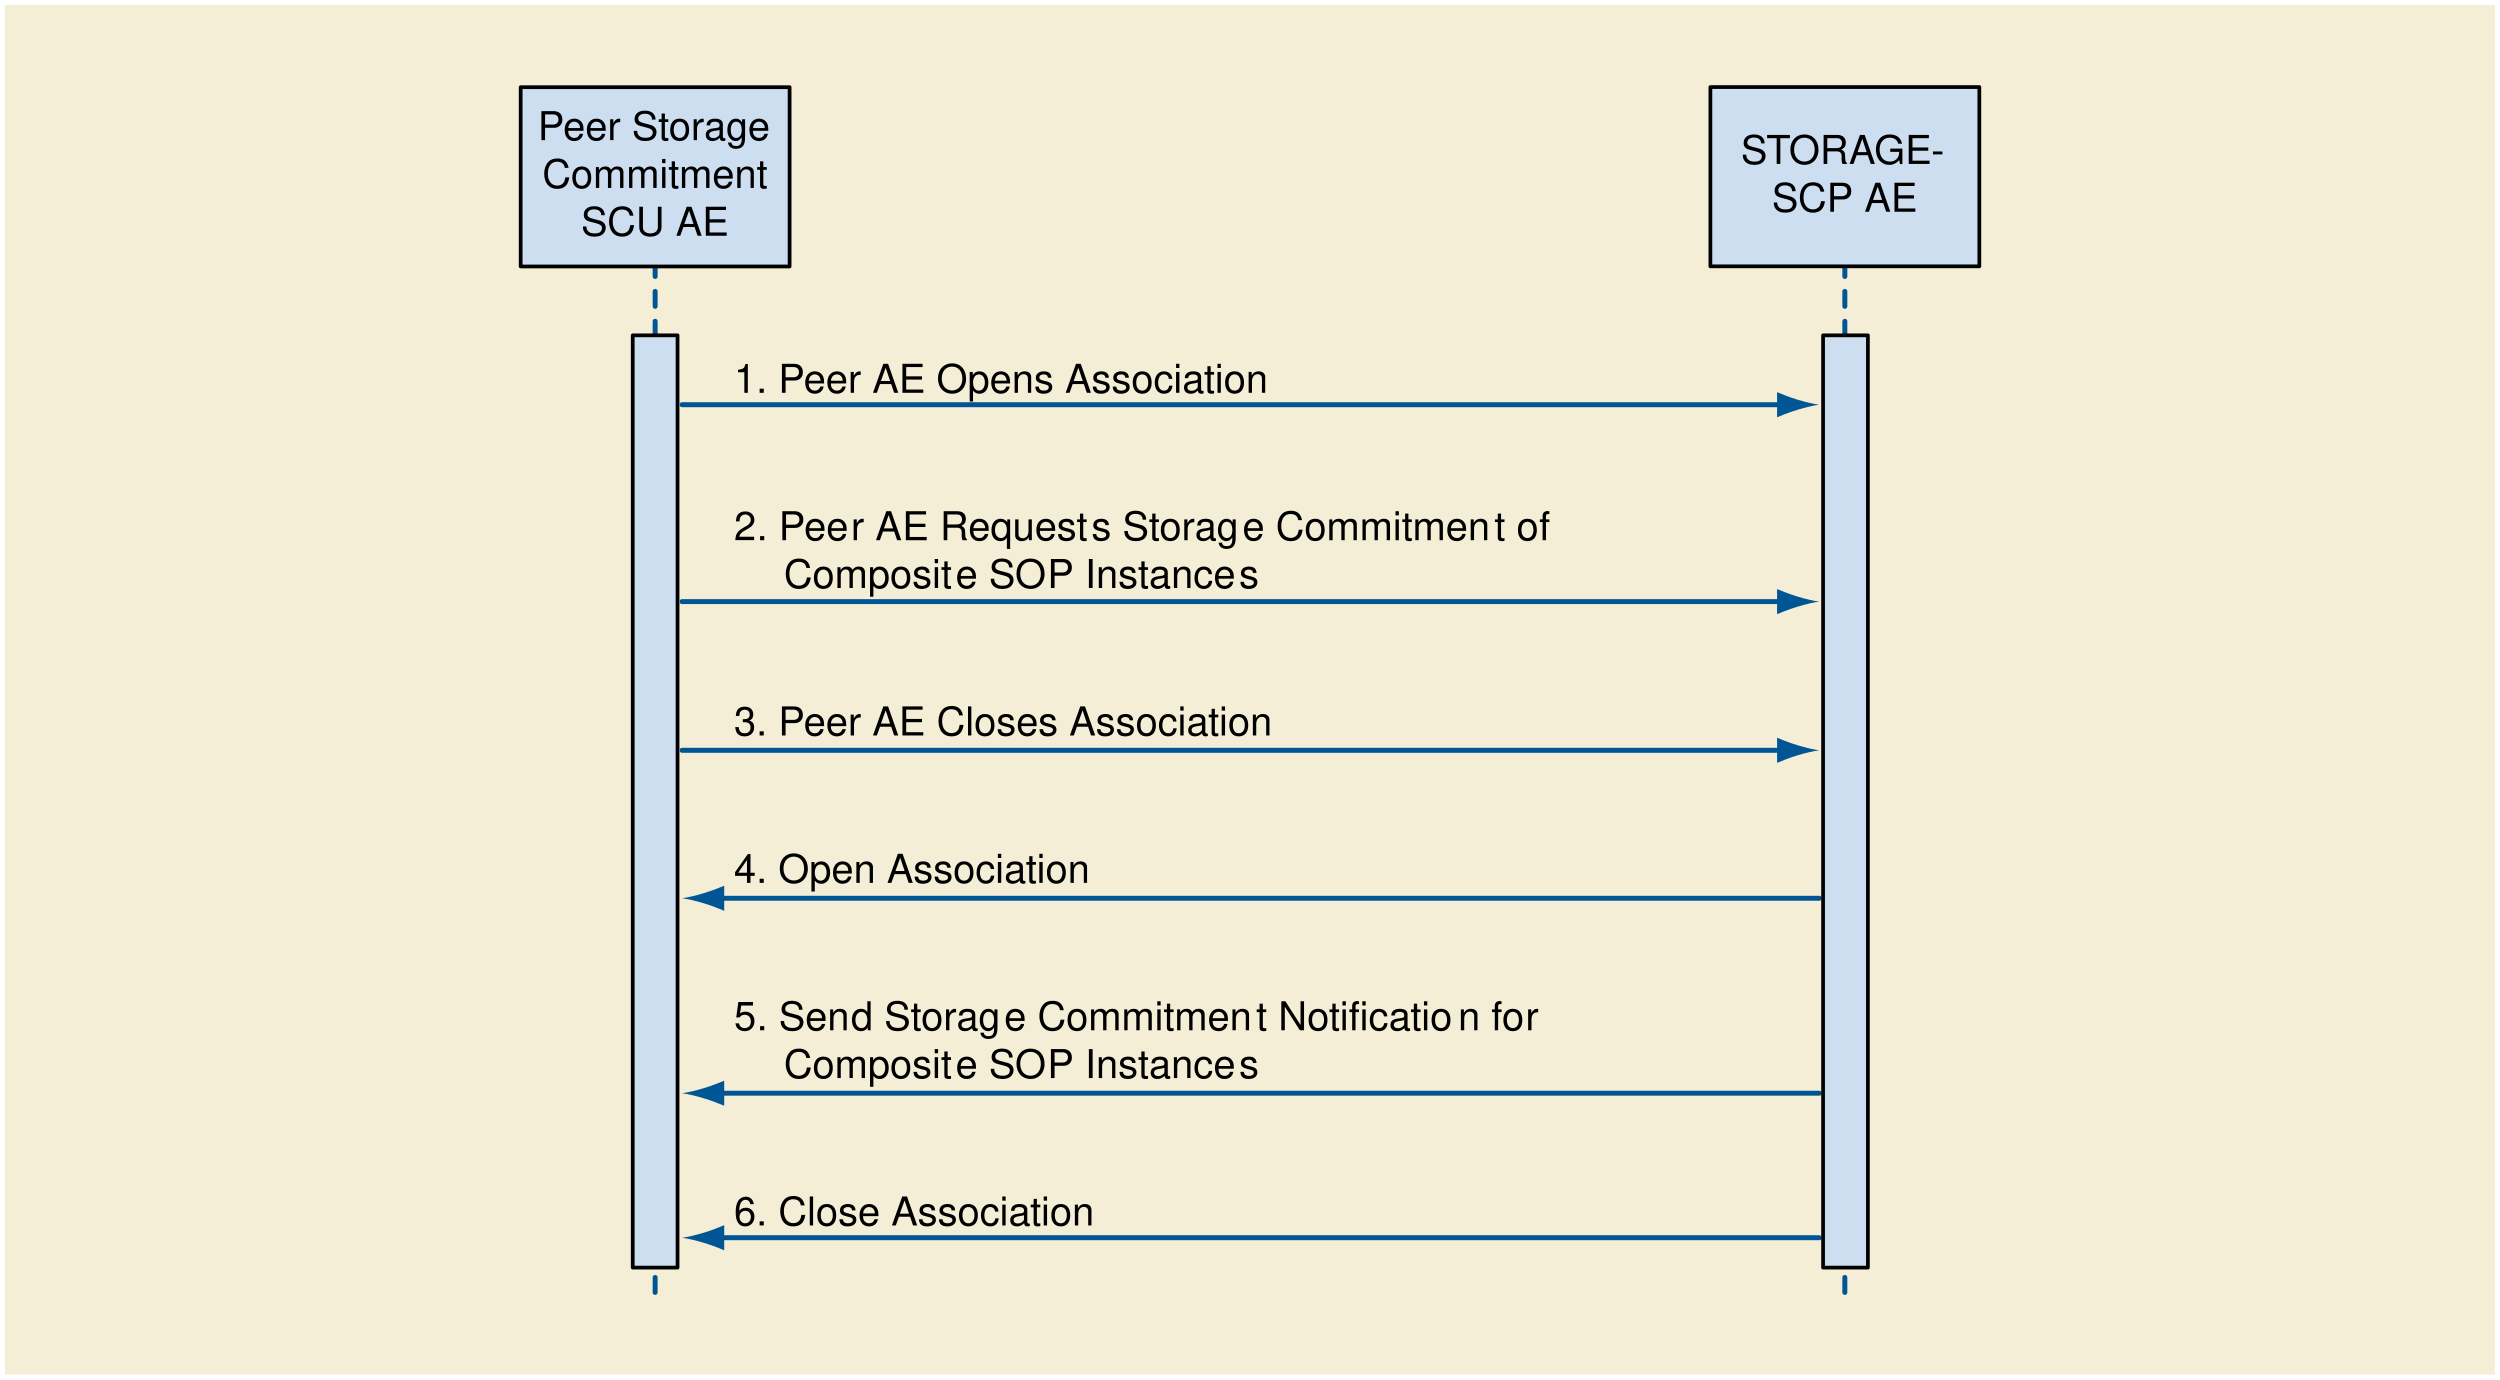
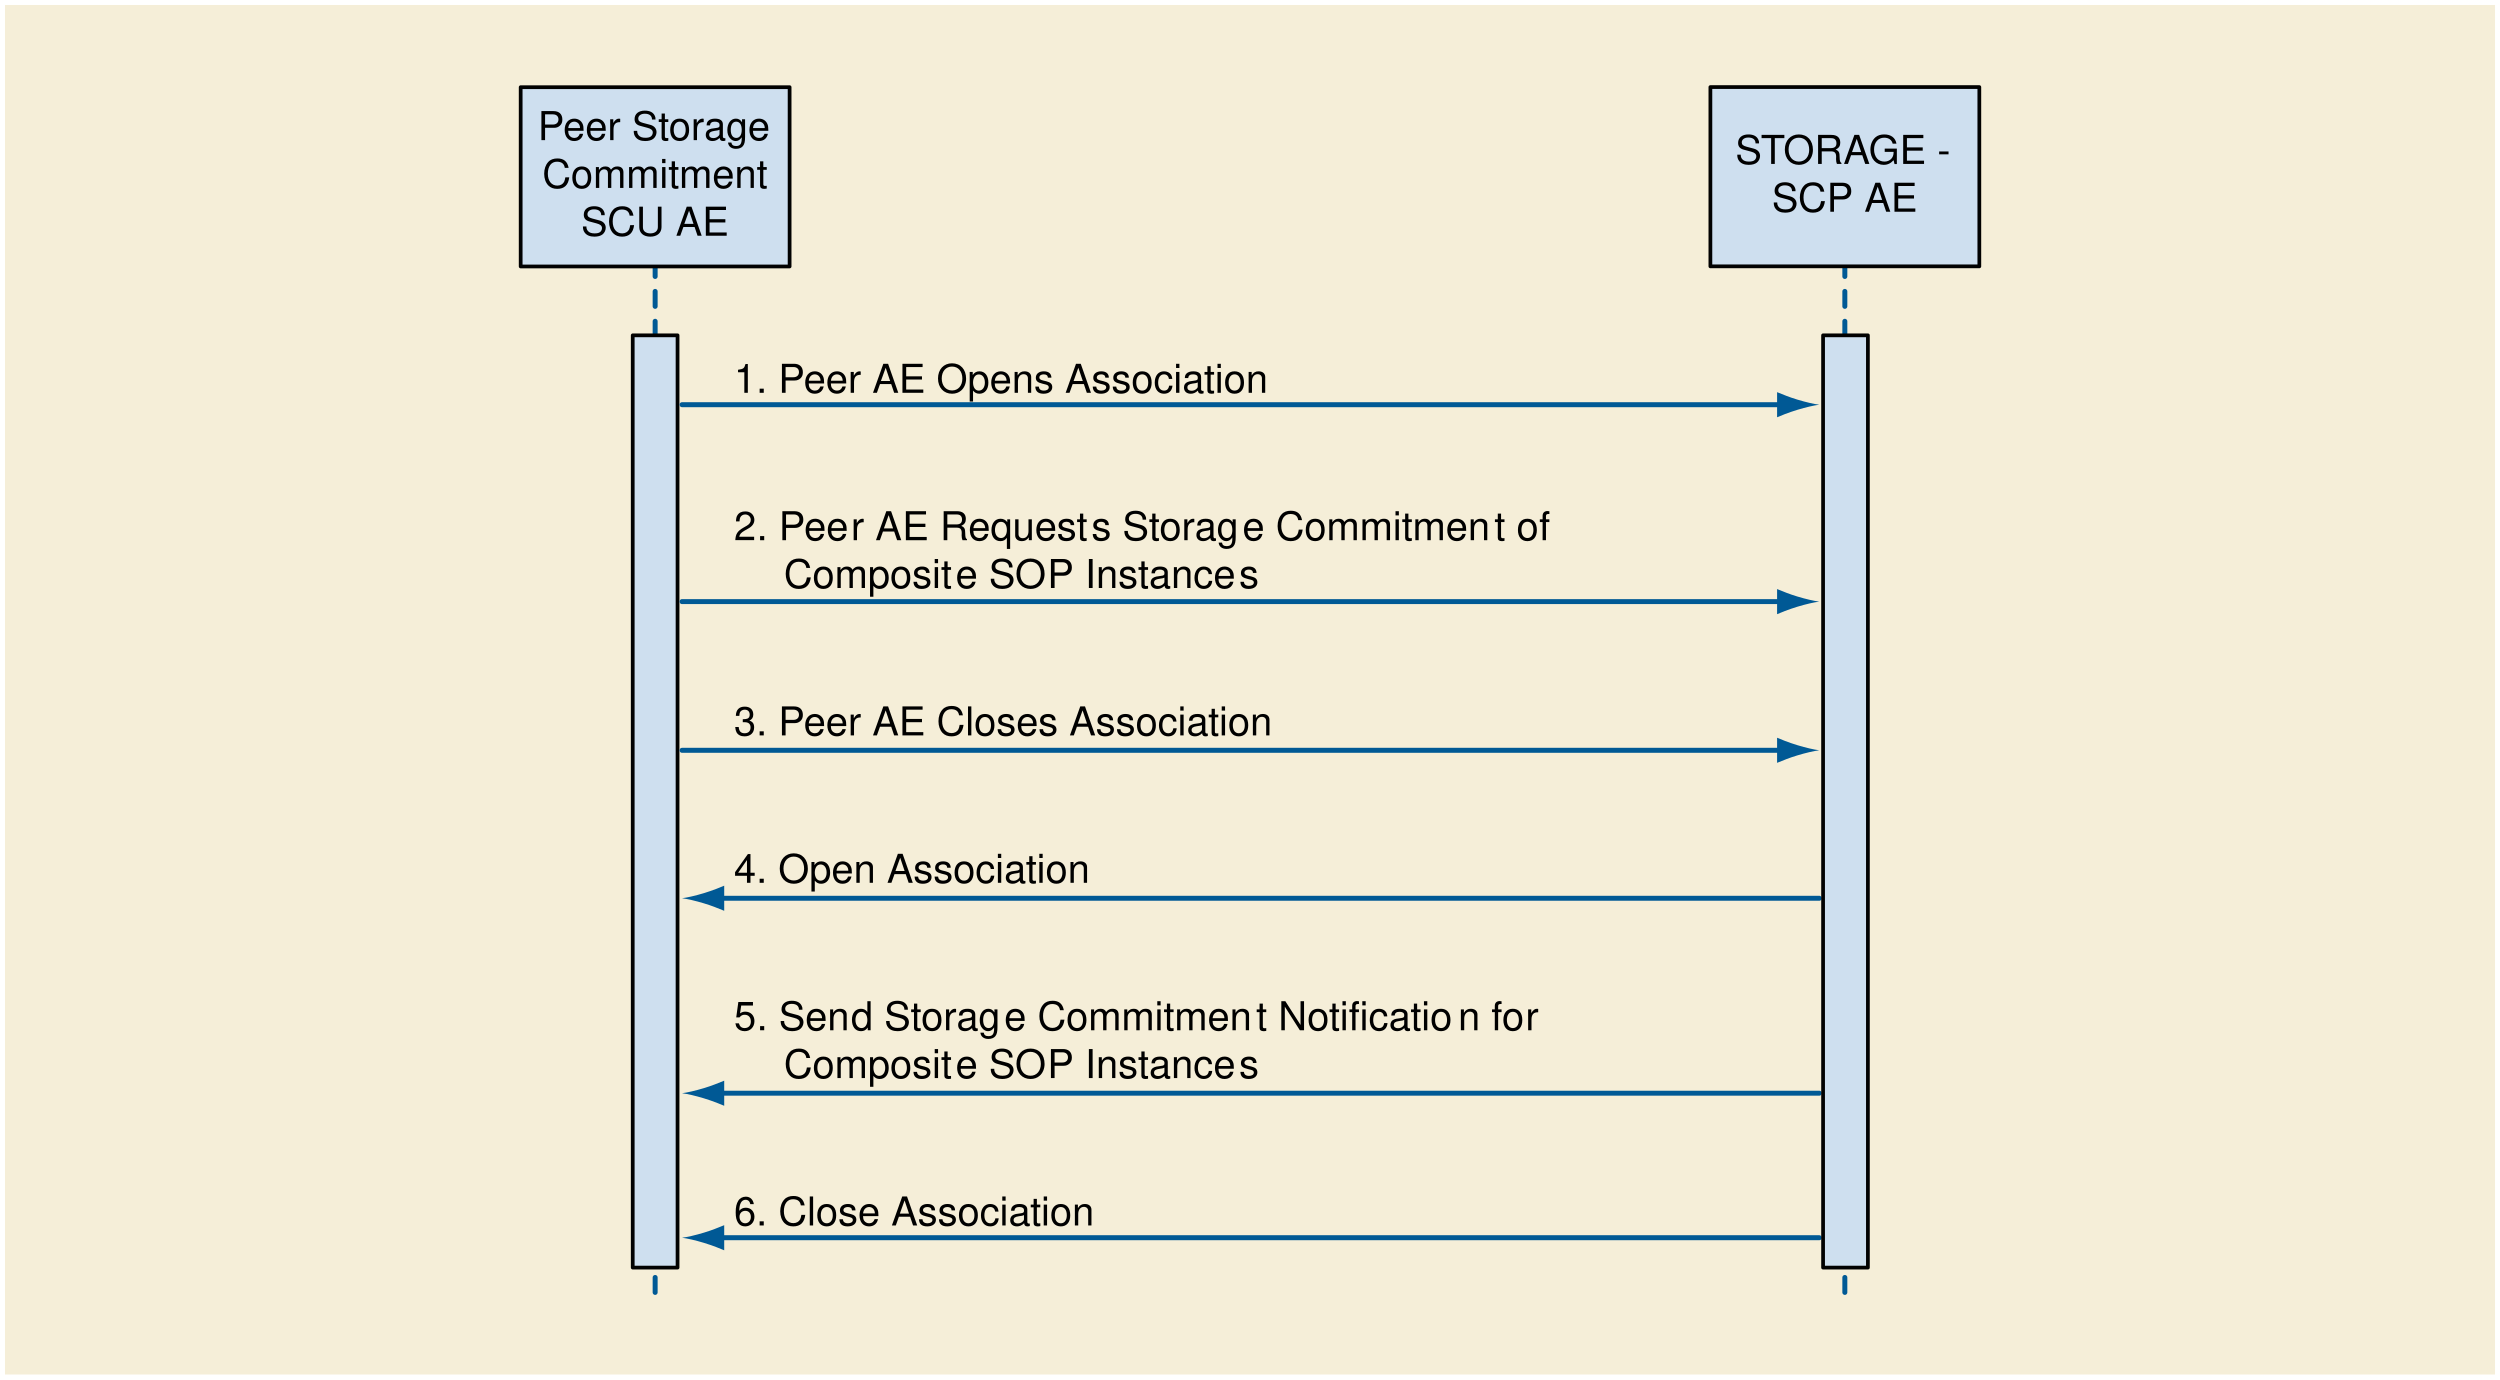
<svg xmlns="http://www.w3.org/2000/svg" version="1.1" id="Layer_1" x="0px" y="0px" width="502px" height="277px" viewBox="0 0 502 277" enable-background="new 0 0 502 277" xml:space="preserve">
  <defs>
    <style type="text/css">
	text {
	  font-family: Helvetica, Verdana, ArialUnicodeMS, san-serif
	}
	</style>
  </defs>
  <g>
   </g>
  <g>
-     <rect x="1" y="1" fill="#F5EED6" width="500" height="275" />
+     <rect x="1" y="1" fill="#F5EED8" width="500" height="275" />
    <g>
-       <line fill="#4F8ABE" stroke="#005695" stroke-linecap="round" stroke-miterlimit="1" stroke-dasharray="3" x1="131.552" y1="259.515" x2="131.552" y2="51.477" />
-       <rect x="127.052" y="67.333" fill="#CCDEF0" stroke="#010101" stroke-width="0.75" stroke-linecap="round" stroke-linejoin="round" stroke-miterlimit="1" width="9" height="187.2" />
-       <line fill="#4F8ABE" stroke="#005695" stroke-linecap="round" stroke-miterlimit="1" stroke-dasharray="3" x1="370.443" y1="259.515" x2="370.443" y2="51.477" />
-       <rect x="343.446" y="17.486" fill="#CCDEF0" stroke="#010101" stroke-width="0.75" stroke-linecap="round" stroke-linejoin="round" stroke-miterlimit="1" width="54.002" height="36" />
-       <text transform="matrix(1 0 0 1 349.5615 32.9185)">
-         <tspan x="0" y="0" font-size="8">STORAGE-</tspan>
-         <tspan x="6.219" y="9.6" font-size="8">SCP AE</tspan>
+       <line fill="#538DBE" stroke="#005995" stroke-linecap="round" stroke-miterlimit="1" stroke-dasharray="3" x1="131.552" y1="259.515" x2="131.552" y2="51.477" />
+       <rect x="127.052" y="67.333" fill="#CEDFEF" stroke="#010101" stroke-width="0.75" stroke-linecap="round" stroke-linejoin="round" stroke-miterlimit="1" width="9" height="187.2" />
+       <line fill="#538DBE" stroke="#005995" stroke-linecap="round" stroke-miterlimit="1" stroke-dasharray="3" x1="370.443" y1="259.515" x2="370.443" y2="51.477" />
+       <rect x="343.446" y="17.486" fill="#CEDFEF" stroke="#010101" stroke-width="0.75" stroke-linecap="round" stroke-linejoin="round" stroke-miterlimit="1" width="54.002" height="36" />
+       <text transform="matrix(1 0 0 1 348.4502 32.9155)">
+         <tspan x="0" y="0" font-size="8">STORAGE -</tspan>
+         <tspan x="7.33" y="9.6" font-size="8">SCP AE</tspan>
      </text>
-       <line fill="#4F8ABE" stroke="#005695" stroke-linecap="round" stroke-miterlimit="1" x1="136.952" y1="81.262" x2="358.532" y2="81.262" />
-       <path fill="#005695" d="M360.894,80.236c-1.652-0.499-2.728-0.959-4.054-1.491v5.044c0.475-0.226,2.401-0.992,4.054-1.491    c1.77-0.535,3.375-0.9,4.415-1.031C364.269,81.137,362.663,80.771,360.894,80.236z" />
-       <line fill="#4F8ABE" stroke="#005695" stroke-linecap="round" stroke-miterlimit="1" x1="365.309" y1="219.515" x2="143.729" y2="219.515" />
-       <path fill="#005695" d="M141.367,218.489c1.652-0.499,2.728-0.959,4.054-1.491v5.044c-0.475-0.226-2.401-0.992-4.054-1.491    c-1.77-0.535-3.375-0.9-4.415-1.031C137.992,219.39,139.598,219.023,141.367,218.489z" />
-       <line fill="#4F8ABE" stroke="#005695" stroke-linecap="round" stroke-miterlimit="1" x1="365.309" y1="248.534" x2="143.729" y2="248.534" />
-       <path fill="#005695" d="M141.367,247.509c1.652-0.499,2.728-0.959,4.054-1.491v5.044c-0.475-0.226-2.401-0.992-4.054-1.491    c-1.77-0.535-3.375-0.9-4.415-1.031C137.992,248.409,139.598,248.043,141.367,247.509z" />
-       <line fill="#4F8ABE" stroke="#005695" stroke-linecap="round" stroke-miterlimit="1" x1="136.952" y1="120.801" x2="358.532" y2="120.801" />
-       <path fill="#005695" d="M360.894,119.775c-1.652-0.499-2.728-0.959-4.054-1.491v5.044c0.475-0.226,2.401-0.992,4.054-1.491    c1.77-0.535,3.375-0.9,4.415-1.031C364.269,120.676,362.663,120.31,360.894,119.775z" />
-       <line fill="#4F8ABE" stroke="#005695" stroke-linecap="round" stroke-miterlimit="1" x1="136.952" y1="150.663" x2="358.532" y2="150.663" />
-       <path fill="#005695" d="M360.894,151.688c-1.653,0.499-2.728,0.959-4.054,1.491v-5.044c0.475,0.226,2.4,0.992,4.054,1.491    c1.77,0.535,3.374,0.9,4.415,1.031C364.268,150.788,362.663,151.154,360.894,151.688z" />
-       <line fill="#4F8ABE" stroke="#005695" stroke-linecap="round" stroke-miterlimit="1" x1="365.308" y1="180.373" x2="143.728" y2="180.373" />
-       <path fill="#005695" d="M141.366,181.397c1.653,0.5,2.729,0.96,4.055,1.492v-5.045c-0.475,0.226-2.401,0.993-4.055,1.492    c-1.77,0.534-3.374,0.9-4.414,1.03C137.992,180.498,139.597,180.863,141.366,181.397z" />
+       <line fill="#538DBE" stroke="#005995" stroke-linecap="round" stroke-miterlimit="1" x1="136.952" y1="81.262" x2="358.532" y2="81.262" />
+       <path fill="#005995" d="M360.894,80.236c-1.652-0.499-2.728-0.959-4.054-1.491v5.044c0.475-0.226,2.401-0.992,4.054-1.491    c1.77-0.535,3.375-0.9,4.415-1.031C364.269,81.137,362.663,80.771,360.894,80.236z" />
+       <line fill="#538DBE" stroke="#005995" stroke-linecap="round" stroke-miterlimit="1" x1="365.309" y1="219.515" x2="143.729" y2="219.515" />
+       <path fill="#005995" d="M141.367,218.489c1.652-0.499,2.728-0.959,4.054-1.491v5.044c-0.475-0.226-2.401-0.992-4.054-1.491    c-1.77-0.535-3.375-0.9-4.415-1.031C137.992,219.39,139.598,219.023,141.367,218.489z" />
+       <line fill="#538DBE" stroke="#005995" stroke-linecap="round" stroke-miterlimit="1" x1="365.309" y1="248.534" x2="143.729" y2="248.534" />
+       <path fill="#005995" d="M141.367,247.509c1.652-0.499,2.728-0.959,4.054-1.491v5.044c-0.475-0.226-2.401-0.992-4.054-1.491    c-1.77-0.535-3.375-0.9-4.415-1.031C137.992,248.409,139.598,248.043,141.367,247.509z" />
+       <line fill="#538DBE" stroke="#005995" stroke-linecap="round" stroke-miterlimit="1" x1="136.952" y1="120.801" x2="358.532" y2="120.801" />
+       <path fill="#005995" d="M360.894,119.775c-1.652-0.499-2.728-0.959-4.054-1.491v5.044c0.475-0.226,2.401-0.992,4.054-1.491    c1.77-0.535,3.375-0.9,4.415-1.031C364.269,120.676,362.663,120.31,360.894,119.775z" />
+       <line fill="#538DBE" stroke="#005995" stroke-linecap="round" stroke-miterlimit="1" x1="136.952" y1="150.663" x2="358.532" y2="150.663" />
+       <path fill="#005995" d="M360.894,151.688c-1.653,0.499-2.728,0.959-4.054,1.491v-5.044c0.475,0.226,2.4,0.992,4.054,1.491    c1.77,0.535,3.374,0.9,4.415,1.031C364.268,150.788,362.663,151.154,360.894,151.688z" />
+       <line fill="#538DBE" stroke="#005995" stroke-linecap="round" stroke-miterlimit="1" x1="365.308" y1="180.373" x2="143.728" y2="180.373" />
+       <path fill="#005995" d="M141.366,181.397c1.653,0.5,2.729,0.96,4.055,1.492v-5.045c-0.475,0.226-2.401,0.993-4.055,1.492    c-1.77,0.534-3.374,0.9-4.414,1.03C137.992,180.498,139.597,180.863,141.366,181.397z" />
      <rect x="147.384" y="73.146" fill="none" width="170.897" height="176.131" />
-       <text transform="matrix(1 0 0 1 147.3828 78.8765)">
+       <text transform="matrix(1 0 0 1 147.3828 78.8735)">
        <tspan x="0" y="0" font-size="8">1. Peer AE Opens Association</tspan>
        <tspan x="0" y="29.6" font-size="8">2</tspan>
        <tspan x="4.538" y="29.6" font-size="8">. </tspan>
        <tspan x="8.983" y="29.6" font-size="8">Pee</tspan>
        <tspan x="23.484" y="29.6" font-size="8">r </tspan>
        <tspan x="28.371" y="29.6" font-size="8">A</tspan>
        <tspan x="33.796" y="29.6" font-size="8">E </tspan>
        <tspan x="41.354" y="29.6" font-size="8">Request</tspan>
        <tspan x="71.774" y="29.6" font-size="8">s </tspan>
        <tspan x="77.997" y="29.6" font-size="8">Storag</tspan>
        <tspan x="102.1" y="29.6" font-size="8">e </tspan>
        <tspan x="108.771" y="29.6" font-size="8">Commitmen</tspan>
        <tspan x="152.689" y="29.6" font-size="8">t </tspan>
        <tspan x="157.135" y="29.6" font-size="8">o</tspan>
        <tspan x="161.673" y="29.6" font-size="8">f </tspan>
        <tspan x="10" y="39.2" font-size="8">Composit</tspan>
        <tspan x="44.5" y="39.2" font-size="8">e </tspan>
        <tspan x="51.172" y="39.2" font-size="8">SO</tspan>
        <tspan x="62.909" y="39.2" font-size="8">P </tspan>
        <tspan x="70.467" y="39.2" font-size="8">Instance</tspan>
        <tspan x="101.42" y="39.2" font-size="8">s</tspan>
-         <tspan x="0" y="68.799" font-size="8">3. Peer AE Closes Association</tspan>
+         <tspan x="0" y="68.8" font-size="8">3. Peer AE Closes Association</tspan>
        <tspan x="0" y="98.4" font-size="8">4. Open Association</tspan>
        <tspan x="0" y="128" font-size="8">5</tspan>
        <tspan x="4.538" y="128" font-size="8">. </tspan>
        <tspan x="8.983" y="128" font-size="8">Sen</tspan>
        <tspan x="23.484" y="128" font-size="8">d </tspan>
        <tspan x="30.156" y="128" font-size="8">Storag</tspan>
        <tspan x="54.26" y="128" font-size="8">e </tspan>
        <tspan x="60.932" y="128" font-size="8">Commitmen</tspan>
        <tspan x="104.85" y="128" font-size="8">t </tspan>
        <tspan x="109.295" y="128" font-size="8">Notificatio</tspan>
        <tspan x="145.397" y="128" font-size="8">n </tspan>
        <tspan x="152.069" y="128" font-size="8">fo</tspan>
        <tspan x="158.92" y="128" font-size="8">r </tspan>
        <tspan x="10" y="137.6" font-size="8">Composit</tspan>
        <tspan x="44.5" y="137.6" font-size="8">e </tspan>
        <tspan x="51.172" y="137.6" font-size="8">SO</tspan>
        <tspan x="62.909" y="137.6" font-size="8">P </tspan>
        <tspan x="70.467" y="137.6" font-size="8">Instance</tspan>
        <tspan x="101.42" y="137.6" font-size="8">s</tspan>
-         <tspan x="0" y="167.2" font-size="8">6. Close Association</tspan>
+         <tspan x="0" y="167.201" font-size="8">6. Close Association</tspan>
      </text>
-       <rect x="366.074" y="67.333" fill="#CCDEF0" stroke="#010101" stroke-width="0.75" stroke-linecap="round" stroke-linejoin="round" stroke-miterlimit="1" width="9" height="187.2" />
-       <rect x="104.552" y="17.505" fill="#CCDEF0" stroke="#010101" stroke-width="0.75" stroke-linecap="round" stroke-linejoin="round" stroke-miterlimit="1" width="54.001" height="36" />
-       <text transform="matrix(1 0 0 1 107.9819 28.1372)">
+       <rect x="366.074" y="67.333" fill="#CEDFEF" stroke="#010101" stroke-width="0.75" stroke-linecap="round" stroke-linejoin="round" stroke-miterlimit="1" width="9" height="187.2" />
+       <rect x="104.552" y="17.505" fill="#CEDFEF" stroke="#010101" stroke-width="0.75" stroke-linecap="round" stroke-linejoin="round" stroke-miterlimit="1" width="54.001" height="36" />
+       <text transform="matrix(1 0 0 1 107.9819 28.1343)">
        <tspan x="0" y="0" font-size="8">Peer Storage</tspan>
        <tspan x="0.9" y="9.6" font-size="8">Commitment</tspan>
        <tspan x="8.678" y="19.2" font-size="8">SCU AE</tspan>
      </text>
    </g>
  </g>
</svg>
